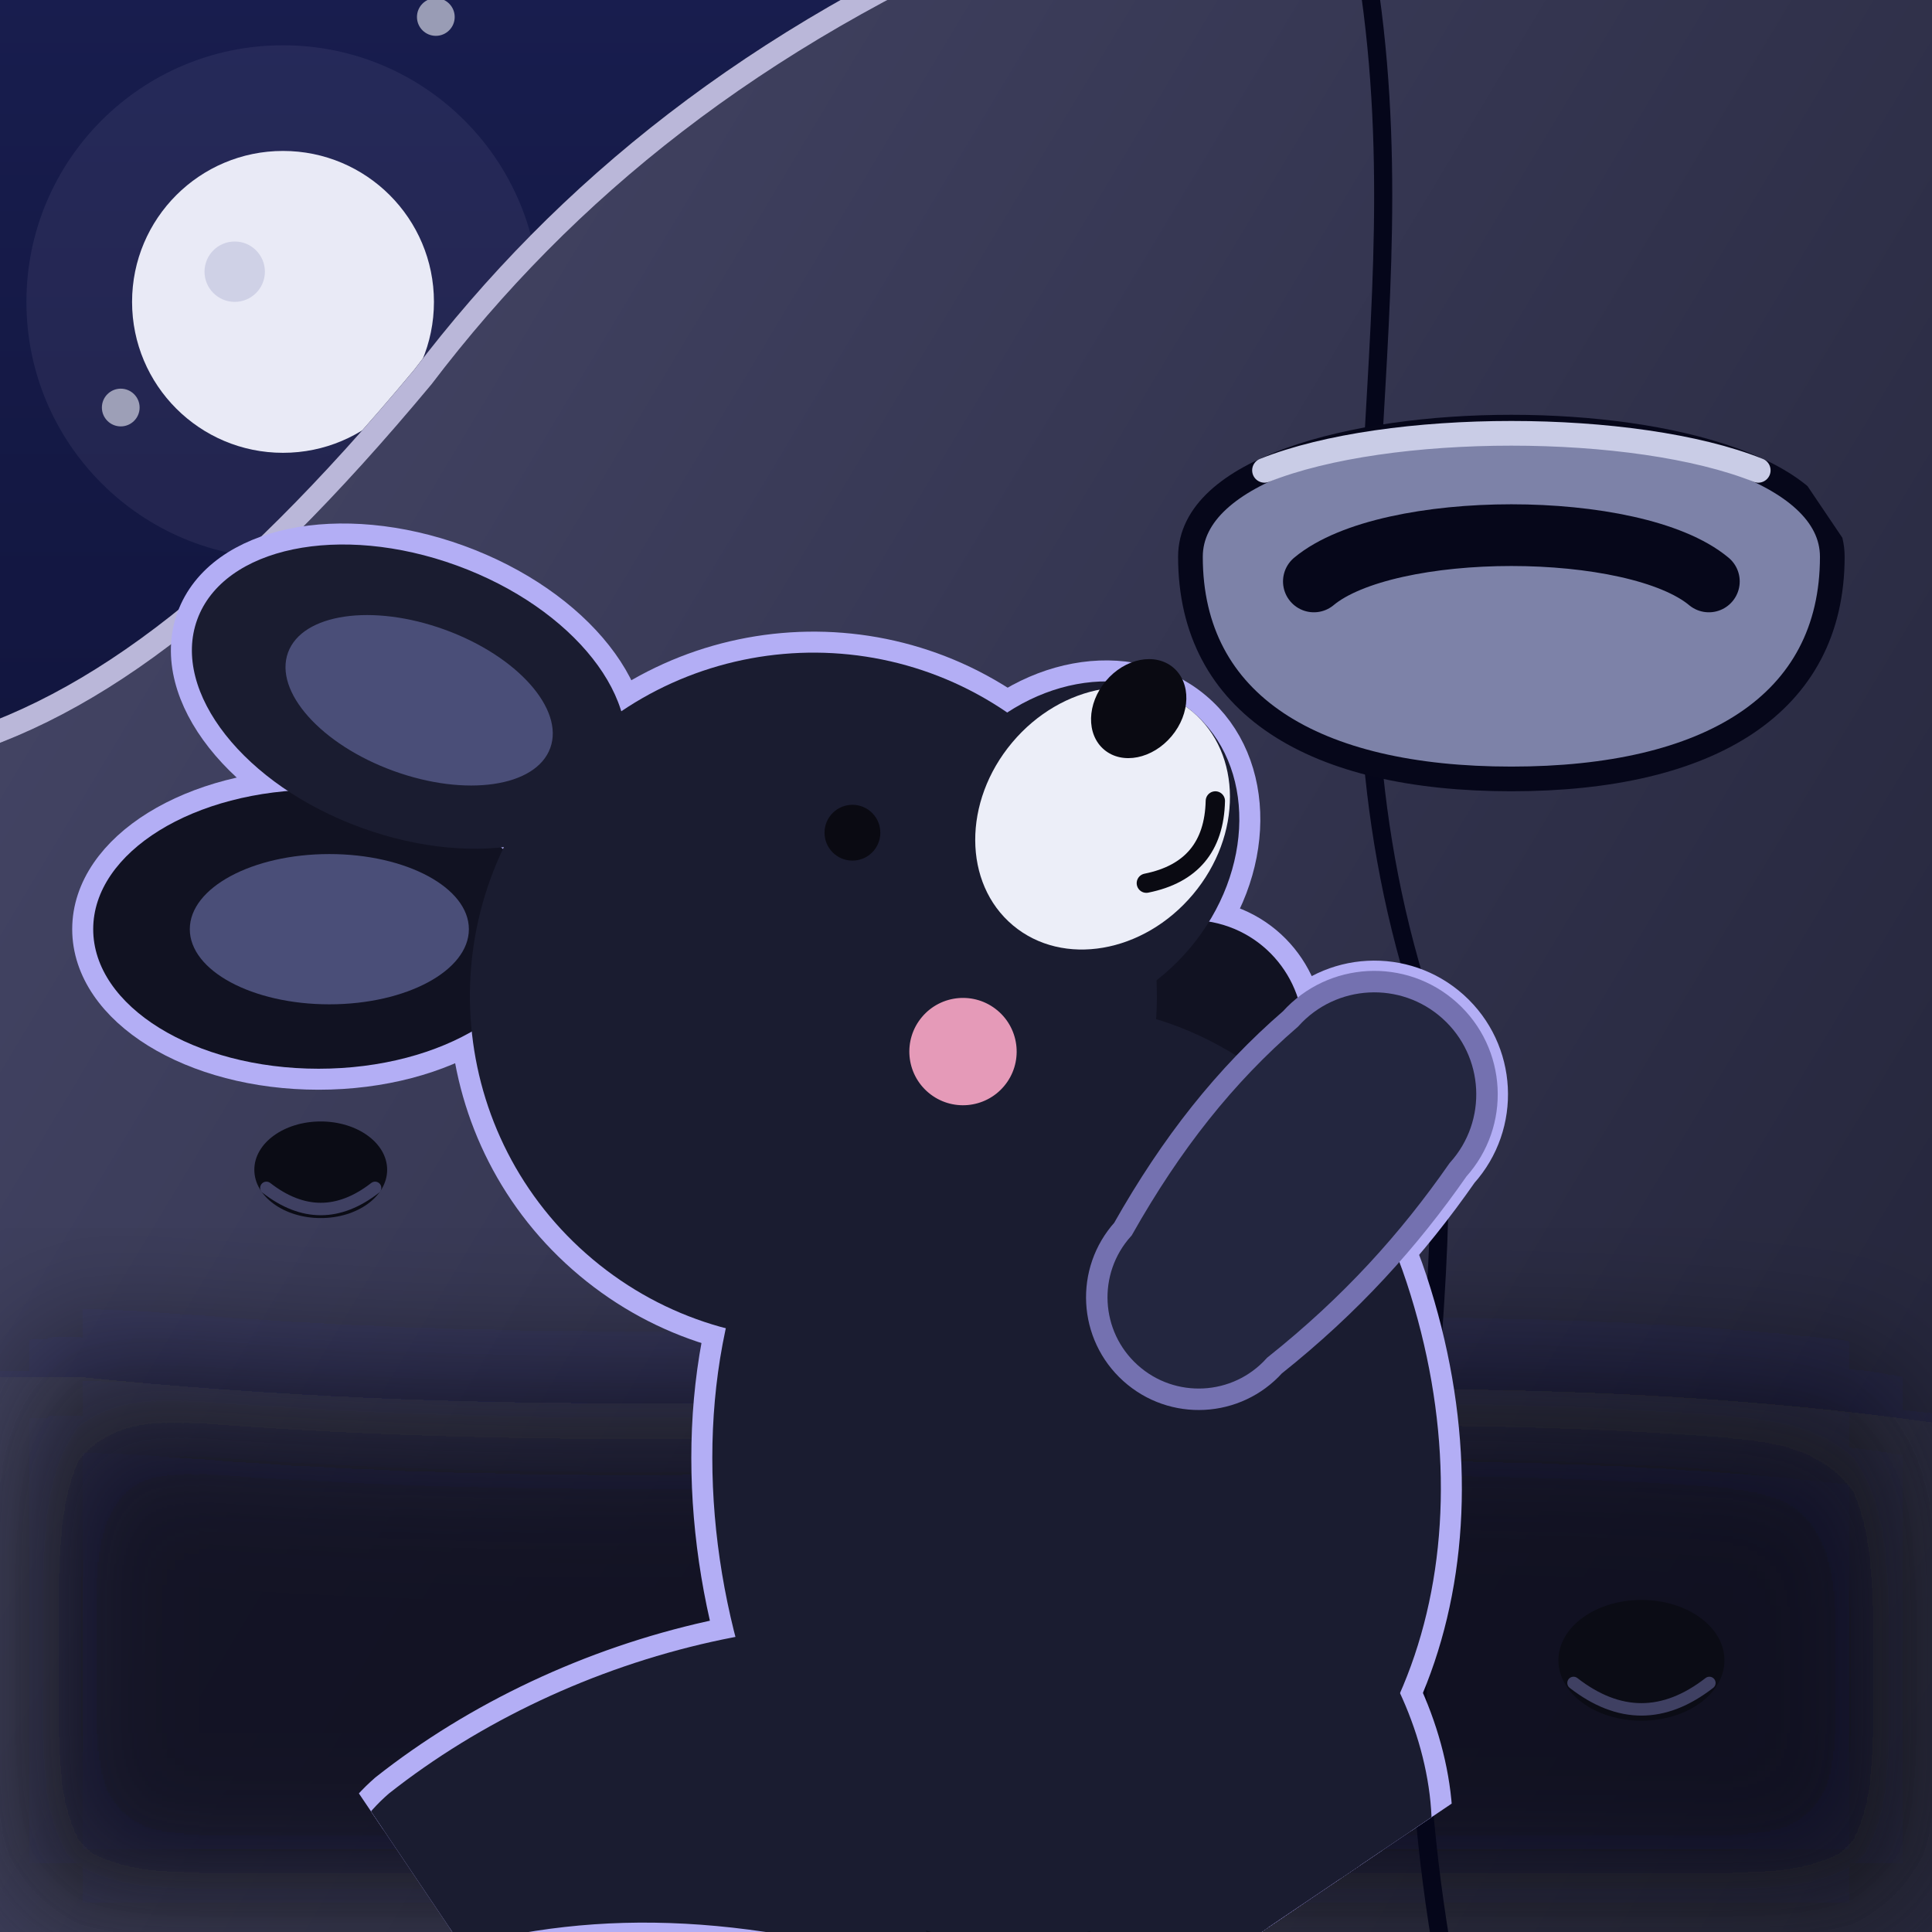
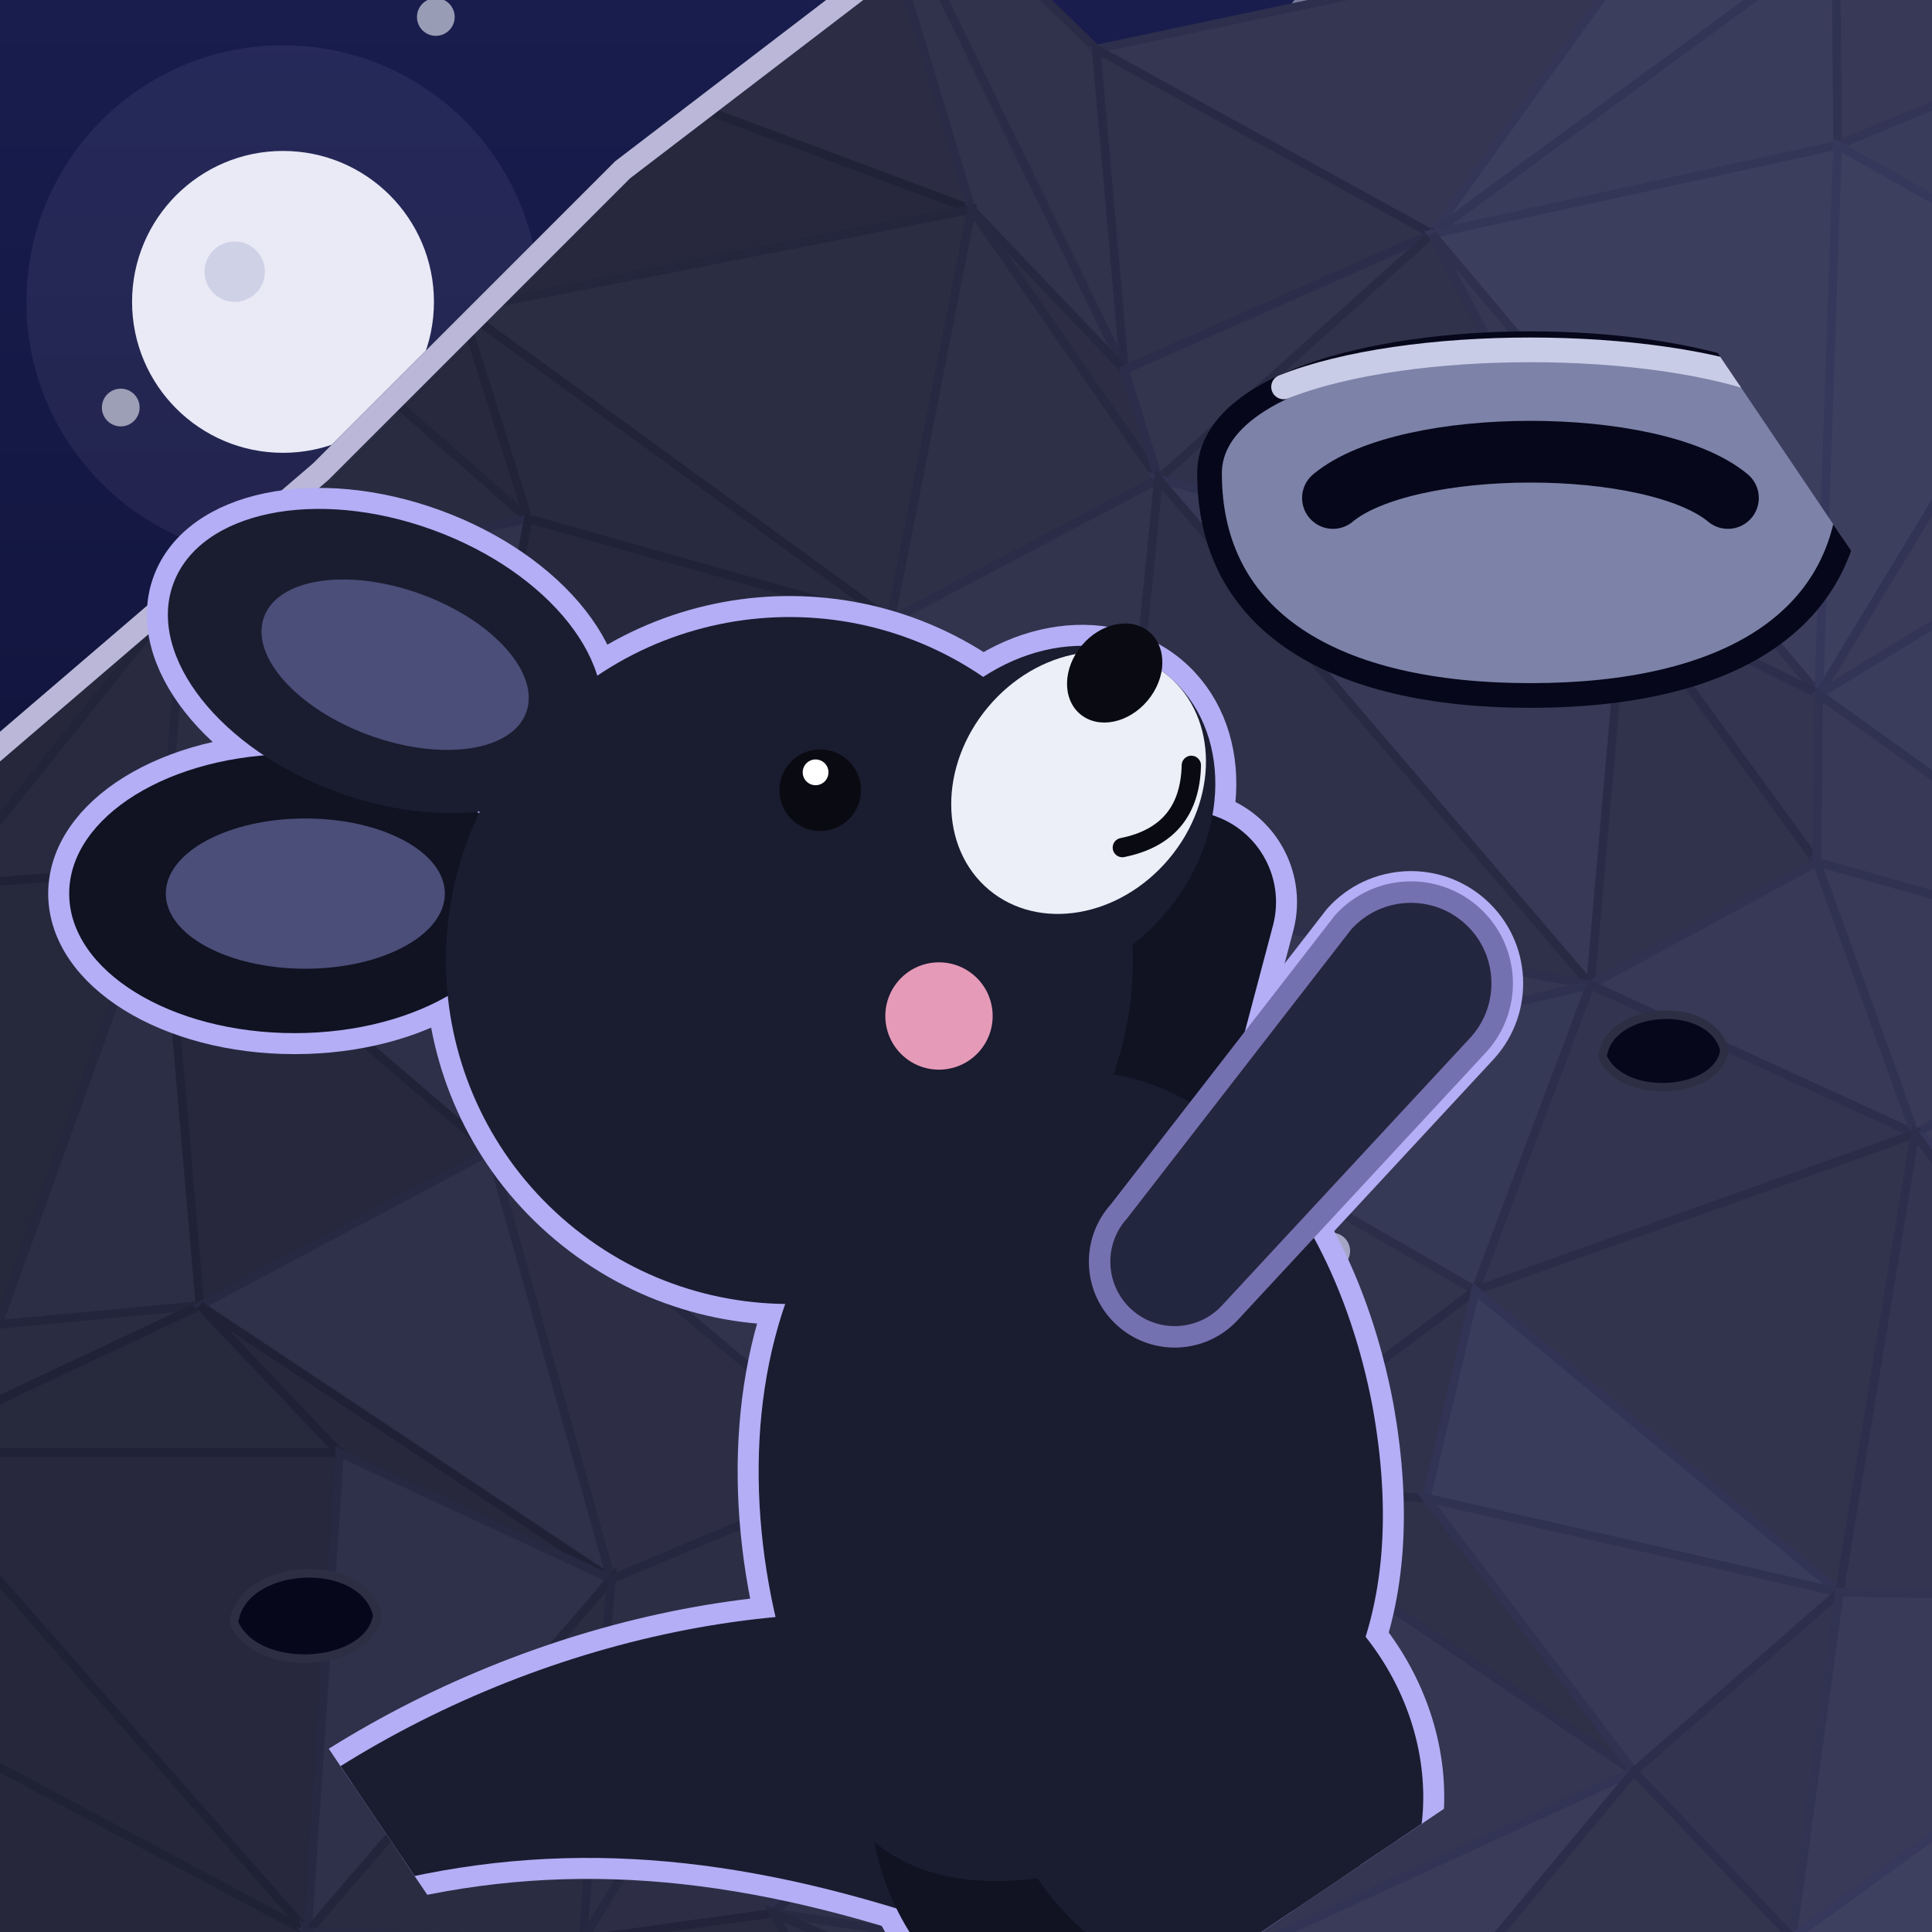
<svg xmlns="http://www.w3.org/2000/svg" viewBox="0 0 1024 1024" width="1024" height="1024" role="img" aria-label="App icon, Dyno">
  <defs>
    <clipPath id="ic-dyno-1024">
      <rect width="1024" height="1024" rx="0" />
    </clipPath>
    <linearGradient id="ib-dyno-1024" x1="0" y1="0" x2="0" y2="1">
      <stop offset="0" stop-color="#181D4E" />
      <stop offset="1" stop-color="#080A26" />
    </linearGradient>
  </defs>
  <g clip-path="url(#ic-dyno-1024)">
    <rect width="1024" height="1024" fill="url(#ib-dyno-1024)" />
    <circle cx="524" cy="212" r="7" fill="#EEF0FA" opacity="0.45" />
    <circle cx="921" cy="3" r="10" fill="#EEF0FA" opacity="0.6" />
    <circle cx="294" cy="214" r="13" fill="#EEF0FA" opacity="0.75" />
    <circle cx="691" cy="5" r="7" fill="#EEF0FA" opacity="0.45" />
    <circle cx="64" cy="216" r="10" fill="#EEF0FA" opacity="0.6" />
    <circle cx="461" cy="7" r="13" fill="#EEF0FA" opacity="0.75" />
    <circle cx="858" cy="218" r="7" fill="#EEF0FA" opacity="0.45" />
    <circle cx="231" cy="9" r="10" fill="#EEF0FA" opacity="0.6" />
    <circle cx="628" cy="220" r="13" fill="#EEF0FA" opacity="0.75" />
    <circle cx="150" cy="160" r="136" fill="#E9E6FF" opacity=".07" />
    <circle cx="150" cy="160" r="80" fill="#E9EAF6" />
    <circle cx="124.4" cy="144" r="16" fill="#CFD1E6" />
    <g>
-       <defs>
-         <linearGradient id="r-dyno-1024-g" x1="0" y1="0.2" x2="1" y2="0.8">
-           <stop offset="0" stop-color="hsl(238 20% 34.1%)" />
-           <stop offset="1" stop-color="hsl(236 24% 18.0%)" />
-         </linearGradient>
-         <linearGradient id="r-dyno-1024-f" x1="1" y1="0" x2="0" y2="1">
-           <stop offset="0" stop-color="hsl(238 22% 24.3%)" />
-           <stop offset="1" stop-color="hsl(236 30% 9.9%)" />
-         </linearGradient>
-         <clipPath id="r-dyno-1024">
-           <path d="M1064 1064 L1064 -40 L540 -40 C400 20 300 100 224 200 C124 320 44 380 -40 400 L-40 1064Z" />
-         </clipPath>
-         <filter id="r-dyno-1024-b" x="-20%" y="-20%" width="140%" height="140%">
-           <feGaussianBlur stdDeviation="44.2" />
-         </filter>
-       </defs>
-       <path d="M1064 1064 L1064 -40 L540 -40 C400 20 300 100 224 200 C124 320 44 380 -40 400 L-40 1064Z" fill="url(#r-dyno-1024-g)" />
+       <clipPath id="r-dyno-1024">
+         <path d="M1064 1064 L1064 -40 L500 -40 L330 90 L170 250 L-40 430 L-40 1064Z" />
+       </clipPath>
      <g clip-path="url(#r-dyno-1024)">
-         <path d="M-40 720 C400 780 700 700 1064 760 L1064 1064 L-40 1064Z" fill="hsl(236 30% 8.1%)" opacity=".85" filter="url(#r-dyno-1024-b)" />
-         <ellipse cx="870" cy="880" rx="44" ry="32" fill="hsl(236 30% 6.3%)" />
-         <path d="M834 892 Q870 920 906 892" fill="none" stroke="hsl(238 22% 38.0%)" stroke-width="6.6" stroke-linecap="round" opacity=".8" />
-         <ellipse cx="170" cy="620" rx="35.2" ry="25.6" fill="hsl(236 30% 6.3%)" />
-         <path d="M141.2 629.6 Q170 652 198.8 629.6" fill="none" stroke="hsl(238 22% 38.0%)" stroke-width="6.6" stroke-linecap="round" opacity=".8" />
-         <path d="M720 -40 C760 160 690 320 750 520 C790 660 720 820 770 1064" fill="none" stroke="#05061A" stroke-width="9.6" stroke-linecap="round" stroke-linejoin="round" />
+         <path d="M-76,16L145,18L111,127Z" fill="hsl(236 22% 19.4%)" stroke="hsl(236 26% 16.9%)" stroke-width="4.5" />
+         <path d="M-76,16L111,127L-44,178Z" fill="hsl(236 22% 20.4%)" stroke="hsl(236 26% 17.9%)" stroke-width="4.5" />
+         <path d="M145,18L239,8L111,127Z" fill="hsl(236 22% 19.6%)" stroke="hsl(236 26% 17.1%)" stroke-width="4.5" />
+         <path d="M239,8L245,164L111,127Z" fill="hsl(236 22% 20.4%)" stroke="hsl(236 26% 17.9%)" stroke-width="4.5" />
+         <path d="M239,8L451,-101L515,111Z" fill="hsl(236 22% 21.9%)" stroke="hsl(236 26% 19.4%)" stroke-width="4.5" />
+         <path d="M239,8L515,111L245,164Z" fill="hsl(236 22% 19.6%)" stroke="hsl(236 26% 17.1%)" stroke-width="4.5" />
+         <path d="M451,-101L581,26L596,196Z" fill="hsl(236 22% 24.7%)" stroke="hsl(236 26% 22.2%)" stroke-width="4.5" />
+         <path d="M451,-101L596,196L515,111Z" fill="hsl(236 22% 24.7%)" stroke="hsl(236 26% 22.2%)" stroke-width="4.5" />
+         <path d="M581,26L874,-36L759,124Z" fill="hsl(236 22% 26.2%)" stroke="hsl(236 26% 23.7%)" stroke-width="4.5" />
+         <path d="M581,26L759,124L596,196Z" fill="hsl(236 22% 23.9%)" stroke="hsl(236 26% 21.4%)" stroke-width="4.5" />
+         <path d="M874,-36L973,-33L759,124Z" fill="hsl(236 22% 29.9%)" stroke="hsl(236 26% 27.4%)" stroke-width="4.5" />
+         <path d="M973,-33L974,77L759,124Z" fill="hsl(236 22% 29.2%)" stroke="hsl(236 26% 26.7%)" stroke-width="4.5" />
+         <path d="M973,-33L1164,-2L974,77Z" fill="hsl(236 22% 27.6%)" stroke="hsl(236 26% 25.1%)" stroke-width="4.5" />
+         <path d="M1164,-2L1098,147L974,77Z" fill="hsl(236 22% 29.1%)" stroke="hsl(236 26% 26.6%)" stroke-width="4.5" />
+         <path d="M1164,-2L1358,-51L1098,147Z" fill="hsl(236 22% 30.2%)" stroke="hsl(236 26% 27.7%)" stroke-width="4.5" />
+         <path d="M1358,-51L1357,73L1098,147Z" fill="hsl(236 22% 31.0%)" stroke="hsl(236 26% 28.5%)" stroke-width="4.5" />
+         <path d="M-44,178L111,127L-26,358Z" fill="hsl(236 22% 22.2%)" stroke="hsl(236 26% 19.7%)" stroke-width="4.5" />
+         <path d="M111,127L98,312L-26,358Z" fill="hsl(236 22% 19.0%)" stroke="hsl(236 26% 16.5%)" stroke-width="4.5" />
+         <path d="M111,127L245,164L280,275Z" fill="hsl(236 22% 19.9%)" stroke="hsl(236 26% 17.4%)" stroke-width="4.5" />
+         <path d="M111,127L280,275L98,312Z" fill="hsl(236 22% 20.6%)" stroke="hsl(236 26% 18.1%)" stroke-width="4.5" />
+         <path d="M245,164L515,111L472,329Z" fill="hsl(236 22% 21.6%)" stroke="hsl(236 26% 19.1%)" stroke-width="4.5" />
+         <path d="M245,164L472,329L280,275Z" fill="hsl(236 22% 20.3%)" stroke="hsl(236 26% 17.8%)" stroke-width="4.5" />
+         <path d="M515,111L596,196L614,254Z" fill="hsl(236 22% 22.4%)" stroke="hsl(236 26% 19.9%)" stroke-width="4.5" />
+         <path d="M515,111L614,254L472,329Z" fill="hsl(236 22% 23.2%)" stroke="hsl(236 26% 20.7%)" stroke-width="4.5" />
+         <path d="M596,196L759,124L614,254Z" fill="hsl(236 22% 25.5%)" stroke="hsl(236 26% 23.0%)" stroke-width="4.5" />
+         <path d="M759,124L861,317L614,254Z" fill="hsl(236 22% 24.1%)" stroke="hsl(236 26% 21.6%)" stroke-width="4.5" />
+         <path d="M759,124L974,77L964,368Z" fill="hsl(236 22% 30.0%)" stroke="hsl(236 26% 27.5%)" stroke-width="4.5" />
+         <path d="M759,124L964,368L861,317Z" fill="hsl(236 22% 26.7%)" stroke="hsl(236 26% 24.2%)" stroke-width="4.5" />
+         <path d="M974,77L1098,147L964,368Z" fill="hsl(236 22% 30.6%)" stroke="hsl(236 26% 28.1%)" stroke-width="4.5" />
+         <path d="M1098,147L1148,256L964,368Z" fill="hsl(236 22% 28.6%)" stroke="hsl(236 26% 26.1%)" stroke-width="4.5" />
+         <path d="M1098,147L1357,73L1148,256Z" fill="hsl(236 22% 30.1%)" stroke="hsl(236 26% 27.6%)" stroke-width="4.5" />
+         <path d="M1357,73L1287,357L1148,256Z" fill="hsl(236 22% 31.0%)" stroke="hsl(236 26% 28.5%)" stroke-width="4.5" />
+         <path d="M-26,358L98,312L-28,469Z" fill="hsl(236 22% 19.1%)" stroke="hsl(236 26% 16.6%)" stroke-width="4.5" />
+         <path d="M98,312L86,461L-28,469Z" fill="hsl(236 22% 20.5%)" stroke="hsl(236 26% 18.0%)" stroke-width="4.5" />
+         <path d="M98,312L280,275L256,402Z" fill="hsl(236 22% 24.3%)" stroke="hsl(236 26% 21.8%)" stroke-width="4.5" />
+         <path d="M98,312L256,402L86,461Z" fill="hsl(236 22% 21.6%)" stroke="hsl(236 26% 19.1%)" stroke-width="4.5" />
+         <path d="M280,275L472,329L256,402Z" fill="hsl(236 22% 19.6%)" stroke="hsl(236 26% 17.1%)" stroke-width="4.5" />
+         <path d="M472,329L496,505L256,402Z" fill="hsl(236 22% 21.3%)" stroke="hsl(236 26% 18.8%)" stroke-width="4.5" />
+         <path d="M472,329L614,254L592,476Z" fill="hsl(236 22% 24.9%)" stroke="hsl(236 26% 22.4%)" stroke-width="4.5" />
+         <path d="M472,329L592,476L496,505Z" fill="hsl(236 22% 26.0%)" stroke="hsl(236 26% 23.5%)" stroke-width="4.5" />
+         <path d="M614,254L861,317L843,522Z" fill="hsl(236 22% 27.7%)" stroke="hsl(236 26% 25.2%)" stroke-width="4.5" />
+         <path d="M614,254L843,522L592,476Z" fill="hsl(236 22% 23.5%)" stroke="hsl(236 26% 21.0%)" stroke-width="4.5" />
+         <path d="M861,317L964,368L963,457Z" fill="hsl(236 22% 26.0%)" stroke="hsl(236 26% 23.5%)" stroke-width="4.5" />
+         <path d="M861,317L963,457L843,522Z" fill="hsl(236 22% 24.6%)" stroke="hsl(236 26% 22.1%)" stroke-width="4.5" />
+         <path d="M964,368L1148,256L1169,515Z" fill="hsl(236 22% 29.4%)" stroke="hsl(236 26% 26.9%)" stroke-width="4.5" />
+         <path d="M964,368L1169,515L963,457Z" fill="hsl(236 22% 27.8%)" stroke="hsl(236 26% 25.3%)" stroke-width="4.5" />
+         <path d="M1148,256L1287,357L1320,468Z" fill="hsl(236 22% 31.0%)" stroke="hsl(236 26% 28.5%)" stroke-width="4.5" />
+         <path d="M1148,256L1320,468L1169,515Z" fill="hsl(236 22% 30.5%)" stroke="hsl(236 26% 28.0%)" stroke-width="4.5" />
+         <path d="M-28,469L86,461L-1,702Z" fill="hsl(236 22% 19.2%)" stroke="hsl(236 26% 16.7%)" stroke-width="4.5" />
+         <path d="M86,461L106,692L-1,702Z" fill="hsl(236 22% 22.1%)" stroke="hsl(236 26% 19.6%)" stroke-width="4.5" />
+         <path d="M86,461L256,402L260,610Z" fill="hsl(236 22% 23.0%)" stroke="hsl(236 26% 20.5%)" stroke-width="4.5" />
+         <path d="M86,461L260,610L106,692Z" fill="hsl(236 22% 19.6%)" stroke="hsl(236 26% 17.1%)" stroke-width="4.5" />
+         <path d="M256,402L496,505L531,669Z" fill="hsl(236 22% 20.3%)" stroke="hsl(236 26% 17.8%)" stroke-width="4.5" />
+         <path d="M256,402L531,669L260,610Z" fill="hsl(236 22% 25.5%)" stroke="hsl(236 26% 23.0%)" stroke-width="4.5" />
+         <path d="M496,505L592,476L531,669Z" fill="hsl(236 22% 24.4%)" stroke="hsl(236 26% 21.9%)" stroke-width="4.5" />
+         <path d="M592,476L600,579L531,669Z" fill="hsl(236 22% 26.8%)" stroke="hsl(236 26% 24.3%)" stroke-width="4.5" />
+         <path d="M592,476L843,522L600,579Z" fill="hsl(236 22% 26.4%)" stroke="hsl(236 26% 23.9%)" stroke-width="4.5" />
+         <path d="M843,522L782,684L600,579Z" fill="hsl(236 22% 27.4%)" stroke="hsl(236 26% 24.9%)" stroke-width="4.5" />
+         <path d="M843,522L963,457L1015,601Z" fill="hsl(236 22% 27.7%)" stroke="hsl(236 26% 25.2%)" stroke-width="4.5" />
+         <path d="M843,522L1015,601L782,684Z" fill="hsl(236 22% 25.8%)" stroke="hsl(236 26% 23.3%)" stroke-width="4.5" />
+         <path d="M963,457L1169,515L1015,601Z" fill="hsl(236 22% 28.0%)" stroke="hsl(236 26% 25.5%)" stroke-width="4.5" />
+         <path d="M1169,515L1151,675L1015,601Z" fill="hsl(236 22% 28.6%)" stroke="hsl(236 26% 26.1%)" stroke-width="4.5" />
+         <path d="M1169,515L1320,468L1309,617Z" fill="hsl(236 22% 31.0%)" stroke="hsl(236 26% 28.5%)" stroke-width="4.5" />
+         <path d="M1169,515L1309,617L1151,675Z" fill="hsl(236 22% 29.6%)" stroke="hsl(236 26% 27.1%)" stroke-width="4.5" />
+         <path d="M-1,702L106,692L-60,770Z" fill="hsl(236 22% 21.1%)" stroke="hsl(236 26% 18.6%)" stroke-width="4.5" />
+         <path d="M106,692L180,770L-60,770Z" fill="hsl(236 22% 19.7%)" stroke="hsl(236 26% 17.2%)" stroke-width="4.5" />
+         <path d="M106,692L260,610L324,837Z" fill="hsl(236 22% 23.4%)" stroke="hsl(236 26% 20.9%)" stroke-width="4.5" />
+         <path d="M106,692L324,837L180,770Z" fill="hsl(236 22% 19.4%)" stroke="hsl(236 26% 16.9%)" stroke-width="4.5" />
+         <path d="M260,610L531,669L462,779Z" fill="hsl(236 22% 24.8%)" stroke="hsl(236 26% 22.3%)" stroke-width="4.5" />
+         <path d="M260,610L462,779L324,837Z" fill="hsl(236 22% 22.4%)" stroke="hsl(236 26% 19.9%)" stroke-width="4.5" />
+         <path d="M531,669L600,579L462,779Z" fill="hsl(236 22% 23.2%)" stroke="hsl(236 26% 20.7%)" stroke-width="4.5" />
+         <path d="M600,579L643,788L462,779Z" fill="hsl(236 22% 22.1%)" stroke="hsl(236 26% 19.6%)" stroke-width="4.5" />
+         <path d="M600,579L782,684L643,788Z" fill="hsl(236 22% 25.1%)" stroke="hsl(236 26% 22.6%)" stroke-width="4.5" />
+         <path d="M782,684L756,794L643,788Z" fill="hsl(236 22% 24.3%)" stroke="hsl(236 26% 21.8%)" stroke-width="4.5" />
+         <path d="M782,684L1015,601L975,844Z" fill="hsl(236 22% 25.0%)" stroke="hsl(236 26% 22.5%)" stroke-width="4.5" />
+         <path d="M782,684L975,844L756,794Z" fill="hsl(236 22% 28.9%)" stroke="hsl(236 26% 26.4%)" stroke-width="4.5" />
+         <path d="M1015,601L1151,675L1199,847Z" fill="hsl(236 22% 30.6%)" stroke="hsl(236 26% 28.1%)" stroke-width="4.5" />
+         <path d="M1015,601L1199,847L975,844Z" fill="hsl(236 22% 26.0%)" stroke="hsl(236 26% 23.5%)" stroke-width="4.5" />
+         <path d="M1151,675L1309,617L1283,835Z" fill="hsl(236 22% 31.0%)" stroke="hsl(236 26% 28.5%)" stroke-width="4.5" />
+         <path d="M1151,675L1283,835L1199,847Z" fill="hsl(236 22% 28.2%)" stroke="hsl(236 26% 25.7%)" stroke-width="4.5" />
+         <path d="M-60,770L180,770L163,1024Z" fill="hsl(236 22% 19.6%)" stroke="hsl(236 26% 17.1%)" stroke-width="4.5" />
+         <path d="M-60,770L163,1024L-28,922Z" fill="hsl(236 22% 19.0%)" stroke="hsl(236 26% 16.5%)" stroke-width="4.5" />
+         <path d="M180,770L324,837L163,1024Z" fill="hsl(236 22% 23.4%)" stroke="hsl(236 26% 20.9%)" stroke-width="4.5" />
+         <path d="M324,837L309,1028L163,1024Z" fill="hsl(236 22% 21.1%)" stroke="hsl(236 26% 18.6%)" stroke-width="4.5" />
+         <path d="M324,837L462,779L309,1028Z" fill="hsl(236 22% 22.3%)" stroke="hsl(236 26% 19.8%)" stroke-width="4.5" />
+         <path d="M462,779L410,1014L309,1028Z" fill="hsl(236 22% 22.4%)" stroke="hsl(236 26% 19.9%)" stroke-width="4.5" />
+         <path d="M462,779L643,788L410,1014Z" fill="hsl(236 22% 26.0%)" stroke="hsl(236 26% 23.5%)" stroke-width="4.5" />
+         <path d="M643,788L631,1047L410,1014Z" fill="hsl(236 22% 23.4%)" stroke="hsl(236 26% 20.9%)" stroke-width="4.5" />
+         <path d="M643,788L756,794L866,939Z" fill="hsl(236 22% 23.6%)" stroke="hsl(236 26% 21.1%)" stroke-width="4.5" />
+         <path d="M643,788L866,939L631,1047Z" fill="hsl(236 22% 26.2%)" stroke="hsl(236 26% 23.7%)" stroke-width="4.5" />
+         <path d="M756,794L975,844L866,939Z" fill="hsl(236 22% 27.7%)" stroke="hsl(236 26% 25.2%)" stroke-width="4.5" />
+         <path d="M975,844L950,1027L866,939Z" fill="hsl(236 22% 25.8%)" stroke="hsl(236 26% 23.3%)" stroke-width="4.5" />
+         <path d="M975,844L1199,847L950,1027Z" fill="hsl(236 22% 28.3%)" stroke="hsl(236 26% 25.8%)" stroke-width="4.5" />
+         <path d="M1199,847L1192,1046L950,1027Z" fill="hsl(236 22% 31.0%)" stroke="hsl(236 26% 28.5%)" stroke-width="4.5" />
+         <path d="M1199,847L1283,835L1381,916Z" fill="hsl(236 22% 29.5%)" stroke="hsl(236 26% 27.0%)" stroke-width="4.5" />
+         <path d="M1199,847L1381,916L1192,1046Z" fill="hsl(236 22% 30.1%)" stroke="hsl(236 26% 27.6%)" stroke-width="4.5" />
+         <path d="M-28,922L163,1024L12,1114Z" fill="hsl(236 22% 19.0%)" stroke="hsl(236 26% 16.5%)" stroke-width="4.5" />
+         <path d="M163,1024L195,1115L12,1114Z" fill="hsl(236 22% 21.8%)" stroke="hsl(236 26% 19.3%)" stroke-width="4.5" />
+         <path d="M163,1024L309,1028L358,1195Z" fill="hsl(236 22% 24.1%)" stroke="hsl(236 26% 21.6%)" stroke-width="4.5" />
+         <path d="M163,1024L358,1195L195,1115Z" fill="hsl(236 22% 23.3%)" stroke="hsl(236 26% 20.8%)" stroke-width="4.5" />
+         <path d="M309,1028L410,1014L490,1158Z" fill="hsl(236 22% 20.9%)" stroke="hsl(236 26% 18.4%)" stroke-width="4.5" />
+         <path d="M309,1028L490,1158L358,1195Z" fill="hsl(236 22% 24.1%)" stroke="hsl(236 26% 21.6%)" stroke-width="4.5" />
+         <path d="M410,1014L631,1047L623,1107Z" fill="hsl(236 22% 23.6%)" stroke="hsl(236 26% 21.1%)" stroke-width="4.5" />
+         <path d="M410,1014L623,1107L490,1158Z" fill="hsl(236 22% 22.2%)" stroke="hsl(236 26% 19.7%)" stroke-width="4.5" />
+         <path d="M631,1047L866,939L746,1083Z" fill="hsl(236 22% 28.7%)" stroke="hsl(236 26% 26.2%)" stroke-width="4.5" />
+         <path d="M631,1047L746,1083L623,1107Z" fill="hsl(236 22% 23.4%)" stroke="hsl(236 26% 20.9%)" stroke-width="4.5" />
+         <path d="M866,939L950,1027L746,1083Z" fill="hsl(236 22% 25.5%)" stroke="hsl(236 26% 23.0%)" stroke-width="4.5" />
+         <path d="M950,1027L930,1186L746,1083Z" fill="hsl(236 22% 26.6%)" stroke="hsl(236 26% 24.1%)" stroke-width="4.5" />
+         <path d="M950,1027L1192,1046L930,1186Z" fill="hsl(236 22% 27.4%)" stroke="hsl(236 26% 24.9%)" stroke-width="4.5" />
+         <path d="M1192,1046L1094,1132L930,1186Z" fill="hsl(236 22% 27.4%)" stroke="hsl(236 26% 24.9%)" stroke-width="4.5" />
+         <path d="M1192,1046L1381,916L1319,1217Z" fill="hsl(236 22% 28.0%)" stroke="hsl(236 26% 25.5%)" stroke-width="4.5" />
+         <path d="M1192,1046L1319,1217L1094,1132Z" fill="hsl(236 22% 28.8%)" stroke="hsl(236 26% 26.3%)" stroke-width="4.5" />
+         <path d="M12,1114L195,1115L131,1307Z" fill="hsl(236 22% 20.4%)" stroke="hsl(236 26% 17.9%)" stroke-width="4.5" />
+         <path d="M12,1114L131,1307L-82,1327Z" fill="hsl(236 22% 19.1%)" stroke="hsl(236 26% 16.6%)" stroke-width="4.5" />
+         <path d="M195,1115L358,1195L305,1260Z" fill="hsl(236 22% 23.8%)" stroke="hsl(236 26% 21.3%)" stroke-width="4.5" />
+         <path d="M195,1115L305,1260L131,1307Z" fill="hsl(236 22% 19.5%)" stroke="hsl(236 26% 17.0%)" stroke-width="4.5" />
+         <path d="M358,1195L490,1158L494,1284Z" fill="hsl(236 22% 24.8%)" stroke="hsl(236 26% 22.3%)" stroke-width="4.5" />
+         <path d="M358,1195L494,1284L305,1260Z" fill="hsl(236 22% 23.1%)" stroke="hsl(236 26% 20.6%)" stroke-width="4.5" />
+         <path d="M490,1158L623,1107L494,1284Z" fill="hsl(236 22% 22.0%)" stroke="hsl(236 26% 19.5%)" stroke-width="4.5" />
+         <path d="M623,1107L632,1276L494,1284Z" fill="hsl(236 22% 27.2%)" stroke="hsl(236 26% 24.7%)" stroke-width="4.5" />
+         <path d="M623,1107L746,1083L844,1354Z" fill="hsl(236 22% 23.8%)" stroke="hsl(236 26% 21.3%)" stroke-width="4.5" />
+         <path d="M623,1107L844,1354L632,1276Z" fill="hsl(236 22% 25.2%)" stroke="hsl(236 26% 22.7%)" stroke-width="4.5" />
+         <path d="M746,1083L930,1186L844,1354Z" fill="hsl(236 22% 29.0%)" stroke="hsl(236 26% 26.5%)" stroke-width="4.5" />
+         <path d="M930,1186L971,1268L844,1354Z" fill="hsl(236 22% 29.5%)" stroke="hsl(236 26% 27.0%)" stroke-width="4.5" />
+         <path d="M930,1186L1094,1132L971,1268Z" fill="hsl(236 22% 26.8%)" stroke="hsl(236 26% 24.3%)" stroke-width="4.5" />
+         <path d="M1094,1132L1206,1264L971,1268Z" fill="hsl(236 22% 27.8%)" stroke="hsl(236 26% 25.3%)" stroke-width="4.5" />
+         <path d="M1094,1132L1319,1217L1332,1273Z" fill="hsl(236 22% 29.0%)" stroke="hsl(236 26% 26.5%)" stroke-width="4.5" />
+         <path d="M1094,1132L1332,1273L1206,1264Z" fill="hsl(236 22% 29.0%)" stroke="hsl(236 26% 26.5%)" stroke-width="4.5" />
      </g>
-       <path d="M1064 1064 L1064 -40 L540 -40 C400 20 300 100 224 200 C124 320 44 380 -40 400 L-40 1064Z" fill="none" stroke="#04051A" stroke-width="12" stroke-linejoin="round" />
-       <path d="M540 -40 C400 20 300 100 224 200 C124 320 44 380 -40 400" fill="none" stroke="#D9D6FA" stroke-width="12" stroke-linecap="round" opacity=".85" />
+       <path d="M124 860C128 828 192 824 200 856C196 884 136 888 124 860Z" fill="#06071A" stroke="hsl(236 20% 22%)" stroke-width="4.5" />
+       <path d="M849.4 560C852.8 532.8 907.2 529.4 914 556.6C910.6 580.4 859.6 583.8 849.4 560Z" fill="#06071A" stroke="hsl(236 20% 22%)" stroke-width="4.5" />
+       <path d="M1064 1064 L1064 -40 L500 -40 L330 90 L170 250 L-40 430 L-40 1064Z" fill="none" stroke="#04051A" stroke-width="12" stroke-linejoin="round" />
+       <path d="M500 -40 L330 90 L170 250 L-40 430" fill="none" stroke="#D9D6FA" stroke-width="12" stroke-linecap="round" opacity=".85" />
    </g>
    <g transform="rotate(-34 512 512)">
      <svg x="0" y="0" width="1024" height="1024" viewBox="-60 -160 180 180" preserveAspectRatio="xMidYMid slice">
-         <g transform="translate(89.587 -67.47721) rotate(34) scale(1.15)">
+         <g transform="translate(95.40878 -72.92874) rotate(34) scale(1.15)">
          <path d="M-26 -6 C-26 -20 26 -20 26 -6 C26 6 16 12 0 12 C-16 12 -26 6 -26 -6Z" fill="#7D82A8" stroke="#06071A" stroke-width="2" />
          <path d="M-16 -4 C-10 -9 10 -9 16 -4" fill="none" stroke="#06071A" stroke-width="5" stroke-linecap="round" />
          <path d="M-20 -13 C-10 -17 10 -17 20 -13" fill="none" stroke="#C9CCE6" stroke-width="2" stroke-linecap="round" />
        </g>
-         <path d="M37.587 -23.477 l-30 18" stroke="#D9D6FA" stroke-width="3.4" stroke-linecap="round" opacity=".7" />
-         <path d="M29.587 -9.477 l-30 18" stroke="#D9D6FA" stroke-width="3.4" stroke-linecap="round" opacity=".7" />
-         <path d="M21.587 4.523 l-30 18" stroke="#D9D6FA" stroke-width="3.4" stroke-linecap="round" opacity=".7" />
+         <path d="M43.409 -28.929 l-30 18" stroke="#D9D6FA" stroke-width="3.4" stroke-linecap="round" opacity=".7" />
+         <path d="M35.409 -14.929 l-30 18" stroke="#D9D6FA" stroke-width="3.4" stroke-linecap="round" opacity=".7" />
+         <path d="M27.409 -0.929 l-30 18" stroke="#D9D6FA" stroke-width="3.4" stroke-linecap="round" opacity=".7" />
        <g fill="#B3AEF5" stroke="#B3AEF5" stroke-width="3.913" stroke-linejoin="round">
-           <g transform="translate(0 4)">
+           <g transform="translate(0 0)">
            <g data-part="body" transform="translate(0 0) rotate(18)">
              <g data-part="tail" transform="translate(-18 -4) rotate(34)">
                <g>
-                   <path d="M6 -18 C-16 -18 -38 -4 -50 14 C-56 24 -48 32 -40 26 C-28 18 -14 14 6 14Z" />
+                   <path d="M4 -16 C-18 -14 -40 0 -54 18 C-58 24 -53 30 -47 26 C-32 16 -16 12 4 12Z" />
                </g>
              </g>
              <g data-part="thighFar" transform="translate(-4 -12) rotate(30)">
                <g data-part="shinFar" transform="translate(12 28) rotate(10)">
                  <g>
-                     <path d="M-8 0 C-9 6 -8 10 -7 13 A7 7 0 0 0 7 13 C8 10 9 6 8 0 A8 8 0 0 0 -8 0Z" />
-                   </g>
-                   <g data-part="shoeFar" transform="translate(0 16) rotate(18)">
+                     <path d="M-6 0 L-5 16 A5 5 0 0 0 5 16 L6 0 A6 6 0 0 0 -6 0Z" />
+                   </g>
+                   <g data-part="shoeFar" transform="translate(0 20) rotate(18)">
                    <g>
                      <g transform="scale(1.2)">
                        <path d="M-6 -12 C-12 -10 -13 4 -9 11 C-2 13 8 10 16 10 C22 10 27 12 30 11 C33 9 31 3 26 0 C20 -4 12 -6 7 -11 C3 -15 -2 -14 -6 -12Z" fill="#0B0C16" />
                      </g>
                    </g>
                  </g>
                </g>
                <g>
-                   <path d="M-12 -2 C-14 -16 6 -20 16 -10 C26 0 28 22 16 30 C6 36 -6 30 -10 20 C-13 12 -11 4 -12 -2Z" />
+                   <ellipse cx="6" cy="12" rx="19" ry="22" transform="rotate(-20 6 12)" />
                </g>
              </g>
              <g data-part="armFar" transform="translate(12 -46) rotate(-150)">
                <g>
-                   <path d="M-9.5 0 C-11 9 -11 17 -10 25 A10.5 10.5 0 0 0 11 25 C12 17 11.5 9 9.5 0 A9.5 9.5 0 0 0 -9.5 0Z" />
+                   <path d="M-7 0 L-7.5 34 A8.5 8.5 0 0 0 9.5 34 L7 0 A7 7 0 0 0 -7 0Z" />
                </g>
              </g>
              <g>
-                 <path d="M-27 2 C-38 -22 -32 -60 -6 -72 C14 -81 36 -66 37 -40 C38 -14 24 7 2 10 C-12 11 -22 8 -27 2Z" />
+                 <path d="M-24 0 C-32 -24 -24 -58 2 -64 C24 -68 34 -48 32 -26 C30 -6 20 6 2 8 C-12 9 -20 6 -24 0Z" />
              </g>
              <g data-part="head" transform="translate(8 -56) rotate(-34)">
                <g data-part="earFar" transform="translate(-12 -54) rotate(-40)">
                  <g>
                    <ellipse cx="0" cy="-20" rx="13" ry="21" />
                  </g>
                </g>
                <g>
                  <circle cx="0" cy="-30" r="32" />
                  <ellipse cx="26" cy="-20" rx="17" ry="14" />
                </g>
                <g data-part="earNear" transform="translate(4 -58) rotate(-20)">
                  <g>
                    <ellipse cx="0" cy="-20" rx="13" ry="21" />
                  </g>
                </g>
              </g>
              <g data-part="thighNear" transform="translate(2 -10) rotate(0)">
                <g data-part="shinNear" transform="translate(12 28) rotate(40)">
                  <g>
-                     <path d="M-8 0 C-9 6 -8 10 -7 13 A7 7 0 0 0 7 13 C8 10 9 6 8 0 A8 8 0 0 0 -8 0Z" />
-                   </g>
-                   <g data-part="shoeNear" transform="translate(0 16) rotate(10)">
+                     <path d="M-6 0 L-5 16 A5 5 0 0 0 5 16 L6 0 A6 6 0 0 0 -6 0Z" />
+                   </g>
+                   <g data-part="shoeNear" transform="translate(0 20) rotate(10)">
                    <g>
                      <g transform="scale(1.2)">
                        <path d="M-6 -12 C-12 -10 -13 4 -9 11 C-2 13 8 10 16 10 C22 10 27 12 30 11 C33 9 31 3 26 0 C20 -4 12 -6 7 -11 C3 -15 -2 -14 -6 -12Z" fill="#0B0C16" />
                      </g>
                    </g>
                  </g>
                </g>
                <g>
-                   <path d="M-12 -2 C-14 -16 6 -20 16 -10 C26 0 28 22 16 30 C6 36 -6 30 -10 20 C-13 12 -11 4 -12 -2Z" />
+                   <ellipse cx="6" cy="12" rx="19" ry="22" transform="rotate(-20 6 12)" />
                </g>
              </g>
              <g data-part="armNear" transform="translate(18 -44) rotate(-122)">
                <g>
-                   <path d="M-9.5 0 C-11 9 -11 17 -10 25 A10.5 10.5 0 0 0 11 25 C12 17 11.5 9 9.5 0 A9.5 9.5 0 0 0 -9.5 0Z" />
+                   <path d="M-7 0 L-7.5 34 A8.5 8.5 0 0 0 9.5 34 L7 0 A7 7 0 0 0 -7 0Z" />
                </g>
              </g>
            </g>
          </g>
        </g>
-         <g transform="translate(0 4)">
+         <g transform="translate(0 0)">
          <g data-part="body" transform="translate(0 0) rotate(18)">
            <g data-part="tail" transform="translate(-18 -4) rotate(34)">
              <g fill="#1A1C30">
-                 <path d="M6 -18 C-16 -18 -38 -4 -50 14 C-56 24 -48 32 -40 26 C-28 18 -14 14 6 14Z" />
+                 <path d="M4 -16 C-18 -14 -40 0 -54 18 C-58 24 -53 30 -47 26 C-32 16 -16 12 4 12Z" />
              </g>
            </g>
            <g data-part="thighFar" transform="translate(-4 -12) rotate(30)">
              <g data-part="shinFar" transform="translate(12 28) rotate(10)">
                <g fill="#111222">
-                   <path d="M-8 0 C-9 6 -8 10 -7 13 A7 7 0 0 0 7 13 C8 10 9 6 8 0 A8 8 0 0 0 -8 0Z" />
-                 </g>
-                 <g data-part="shoeFar" transform="translate(0 16) rotate(18)">
+                   <path d="M-6 0 L-5 16 A5 5 0 0 0 5 16 L6 0 A6 6 0 0 0 -6 0Z" />
+                 </g>
+                 <g data-part="shoeFar" transform="translate(0 20) rotate(18)">
                  <g fill="#1A1C30">
                    <g transform="scale(1.2)">
                      <path d="M-6 -12 C-12 -10 -13 4 -9 11 C-2 13 8 10 16 10 C22 10 27 12 30 11 C33 9 31 3 26 0 C20 -4 12 -6 7 -11 C3 -15 -2 -14 -6 -12Z" fill="#0B0C16" />
                      <g data-detail="">
                        <path d="M-7 -10 L-12 -17 C-12 -20 -8 -21 -6 -19 L-3 -12Z" fill="#A99CF0" />
                        <path d="M-5 -10 C-10 -7 -10 2 -7 6 C0 7 9 5 16 6 C19 4 20 1 19 -2 C14 -4 9 -7 6 -10 C2 -13 -2 -12 -5 -10Z" fill="#A99CF0" />
                        <path d="M3 -11 L6 5" stroke="#ECEEF8" stroke-width="5" stroke-linecap="round" />
                      </g>
                    </g>
                  </g>
                </g>
              </g>
              <g fill="#111222">
-                 <path d="M-12 -2 C-14 -16 6 -20 16 -10 C26 0 28 22 16 30 C6 36 -6 30 -10 20 C-13 12 -11 4 -12 -2Z" />
+                 <ellipse cx="6" cy="12" rx="19" ry="22" transform="rotate(-20 6 12)" />
              </g>
            </g>
            <g data-part="armFar" transform="translate(12 -46) rotate(-150)">
              <g fill="#111222">
-                 <path d="M-9.5 0 C-11 9 -11 17 -10 25 A10.5 10.5 0 0 0 11 25 C12 17 11.5 9 9.5 0 A9.5 9.5 0 0 0 -9.5 0Z" />
+                 <path d="M-7 0 L-7.5 34 A8.5 8.5 0 0 0 9.5 34 L7 0 A7 7 0 0 0 -7 0Z" />
              </g>
            </g>
            <g fill="#1A1C30">
-               <path d="M-27 2 C-38 -22 -32 -60 -6 -72 C14 -81 36 -66 37 -40 C38 -14 24 7 2 10 C-12 11 -22 8 -27 2Z" />
+               <path d="M-24 0 C-32 -24 -24 -58 2 -64 C24 -68 34 -48 32 -26 C30 -6 20 6 2 8 C-12 9 -20 6 -24 0Z" />
            </g>
            <g data-part="head" transform="translate(8 -56) rotate(-34)">
              <g data-part="earFar" transform="translate(-12 -54) rotate(-40)">
                <g fill="#111222">
                  <ellipse cx="0" cy="-20" rx="13" ry="21" />
                  <g data-detail="">
                    <ellipse cx="0" cy="-19" rx="7" ry="13" fill="#4A4E78" />
                  </g>
                </g>
              </g>
              <g fill="#1A1C30">
                <circle cx="0" cy="-30" r="32" />
                <ellipse cx="26" cy="-20" rx="17" ry="14" />
                <g data-detail="">
                  <ellipse cx="30" cy="-20" rx="13" ry="11" fill="#ECEEF8" />
                  <ellipse cx="40" cy="-24" rx="5" ry="4" fill="#0A0A12" />
                  <path d="M28 -13 Q33 -9 38 -13" fill="none" stroke="#0A0A12" stroke-width="1.8" stroke-linecap="round" />
-                   <circle data-eye="" cx="14" cy="-37" r="2.6" fill="#0A0A12" />
+                   <circle data-eye="" cx="14" cy="-38" r="3.8" fill="#0A0A12" />
+                   <circle data-glint="" cx="15" cy="-39.4" r="1.2" fill="#fff" />
                  <circle data-blush="" cx="5" cy="-16" r="5" fill="#E59AB8" />
                </g>
              </g>
              <g data-part="earNear" transform="translate(4 -58) rotate(-20)">
                <g fill="#1A1C30">
                  <ellipse cx="0" cy="-20" rx="13" ry="21" />
                  <g data-detail="">
                    <ellipse cx="0" cy="-19" rx="7" ry="13" fill="#4A4E78" />
                  </g>
                </g>
              </g>
            </g>
            <g data-part="thighNear" transform="translate(2 -10) rotate(0)">
              <g data-part="shinNear" transform="translate(12 28) rotate(40)">
                <g fill="#1A1C30">
-                   <path d="M-8 0 C-9 6 -8 10 -7 13 A7 7 0 0 0 7 13 C8 10 9 6 8 0 A8 8 0 0 0 -8 0Z" />
-                 </g>
-                 <g data-part="shoeNear" transform="translate(0 16) rotate(10)">
+                   <path d="M-6 0 L-5 16 A5 5 0 0 0 5 16 L6 0 A6 6 0 0 0 -6 0Z" />
+                 </g>
+                 <g data-part="shoeNear" transform="translate(0 20) rotate(10)">
                  <g fill="#1A1C30">
                    <g transform="scale(1.2)">
                      <path d="M-6 -12 C-12 -10 -13 4 -9 11 C-2 13 8 10 16 10 C22 10 27 12 30 11 C33 9 31 3 26 0 C20 -4 12 -6 7 -11 C3 -15 -2 -14 -6 -12Z" fill="#0B0C16" />
                      <g data-detail="">
                        <path d="M-7 -10 L-12 -17 C-12 -20 -8 -21 -6 -19 L-3 -12Z" fill="#A99CF0" />
                        <path d="M-5 -10 C-10 -7 -10 2 -7 6 C0 7 9 5 16 6 C19 4 20 1 19 -2 C14 -4 9 -7 6 -10 C2 -13 -2 -12 -5 -10Z" fill="#A99CF0" />
                        <path d="M3 -11 L6 5" stroke="#ECEEF8" stroke-width="5" stroke-linecap="round" />
                      </g>
                    </g>
                  </g>
                </g>
              </g>
              <g fill="#1A1C30">
-                 <path d="M-12 -2 C-14 -16 6 -20 16 -10 C26 0 28 22 16 30 C6 36 -6 30 -10 20 C-13 12 -11 4 -12 -2Z" />
+                 <ellipse cx="6" cy="12" rx="19" ry="22" transform="rotate(-20 6 12)" />
              </g>
            </g>
            <g data-part="armNear" transform="translate(18 -44) rotate(-122)">
              <g fill="#23263F" stroke="#7471B0" stroke-width="2">
-                 <path d="M-9.5 0 C-11 9 -11 17 -10 25 A10.5 10.5 0 0 0 11 25 C12 17 11.5 9 9.5 0 A9.5 9.5 0 0 0 -9.5 0Z" />
+                 <path d="M-7 0 L-7.5 34 A8.5 8.5 0 0 0 9.5 34 L7 0 A7 7 0 0 0 -7 0Z" />
              </g>
            </g>
          </g>
        </g>
      </svg>
    </g>
  </g>
</svg>
